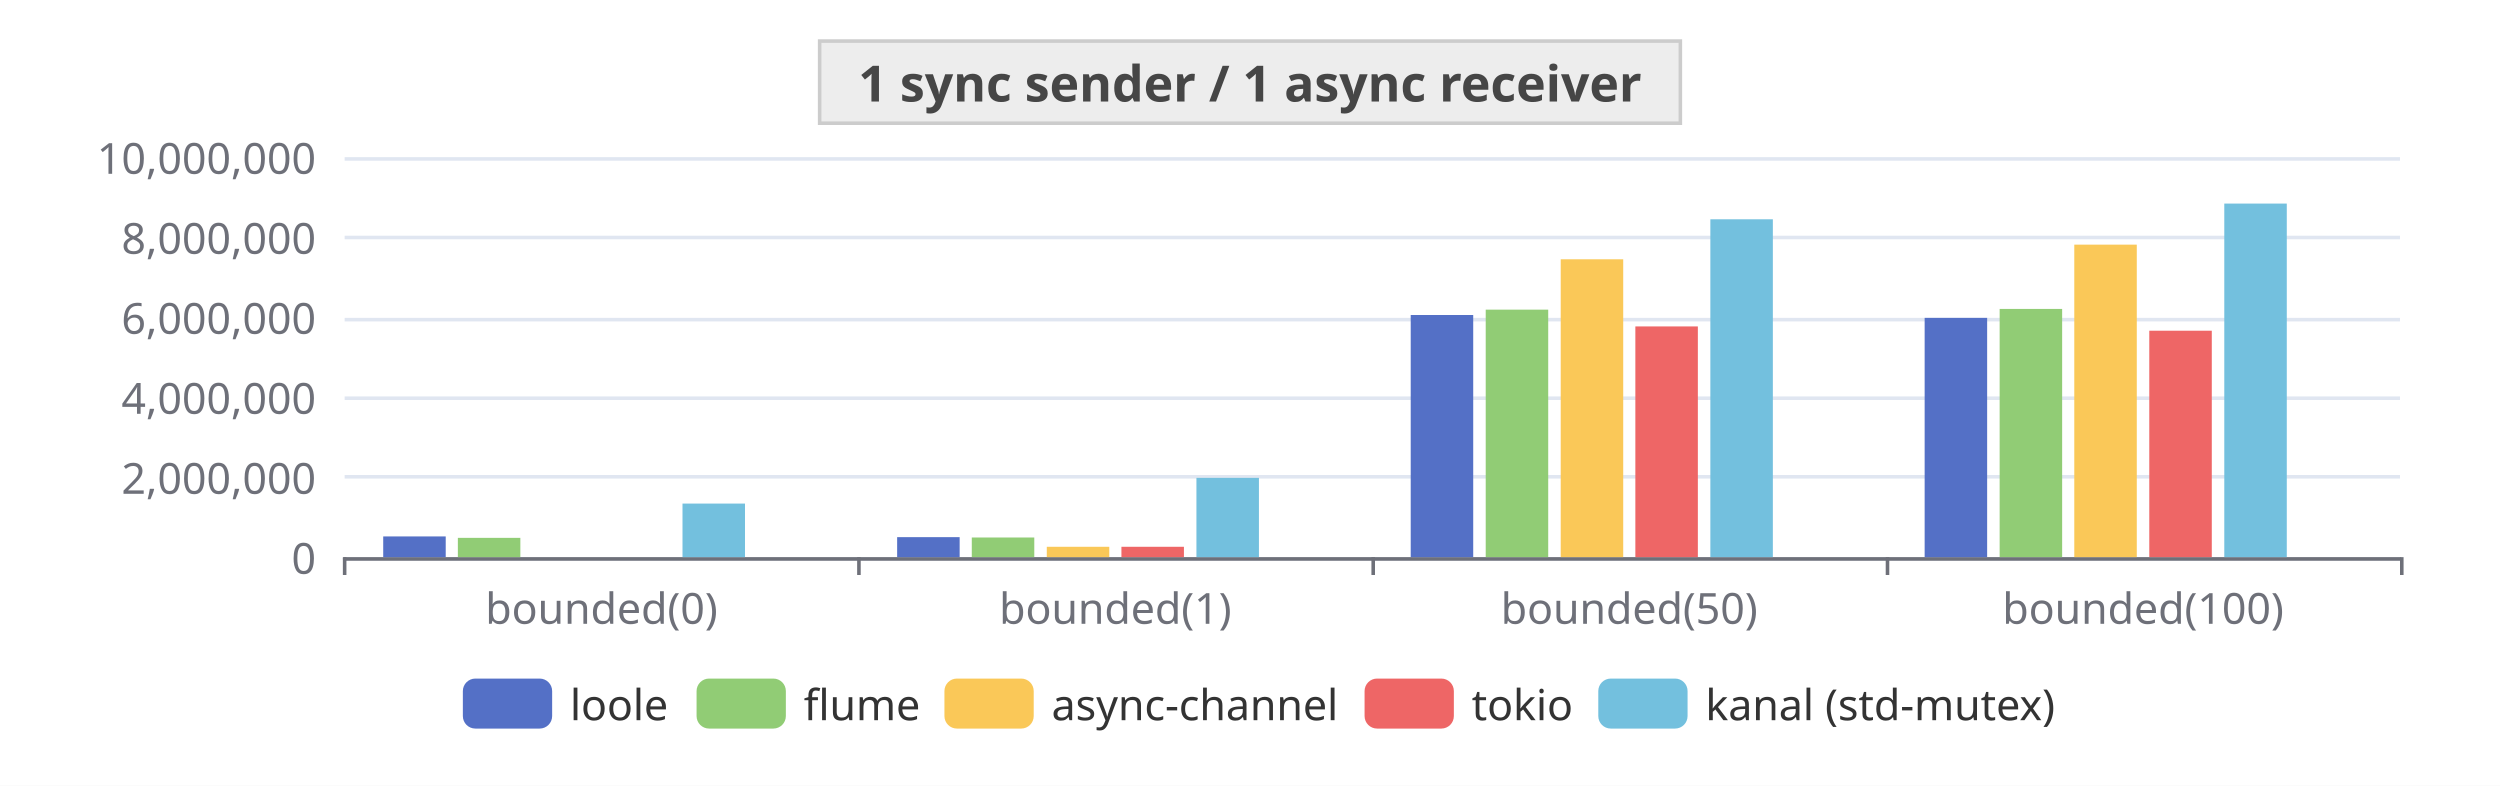
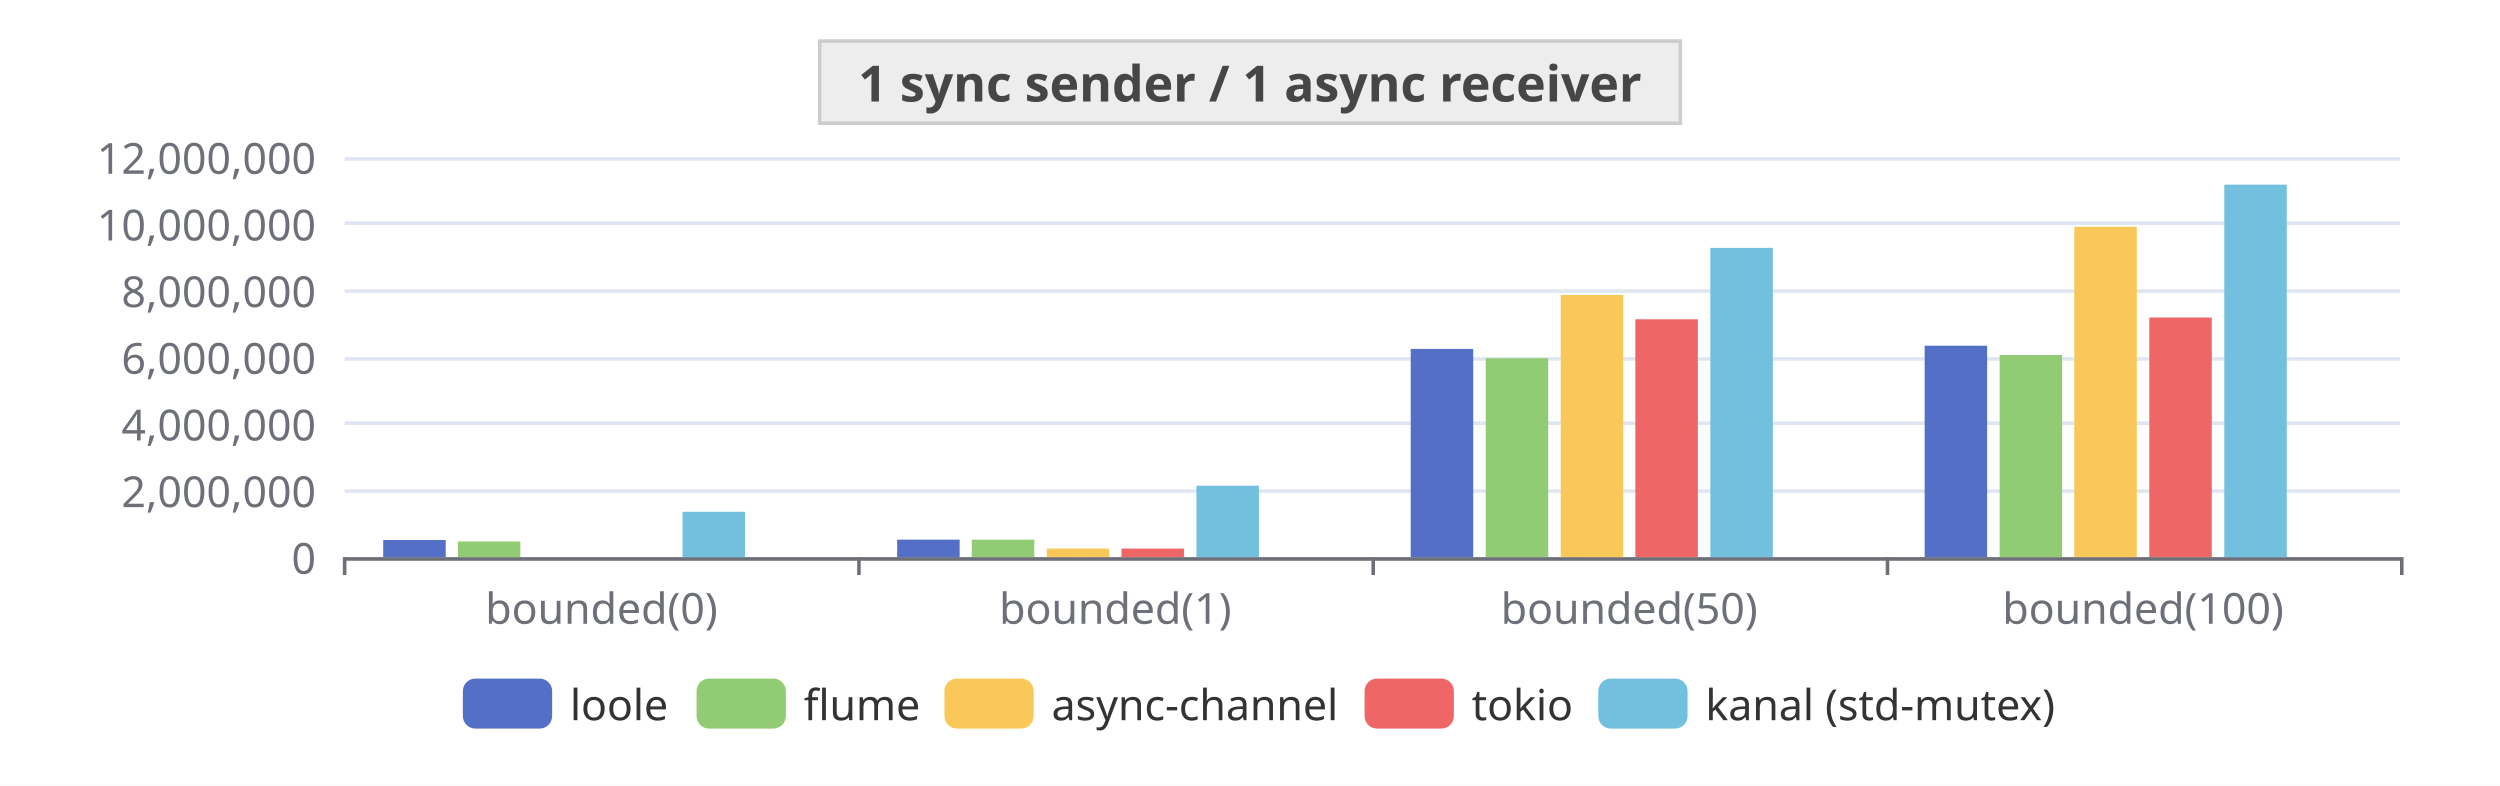
<svg xmlns="http://www.w3.org/2000/svg" width="700" height="220" version="1.1" baseProfile="full" viewBox="0 0 700 220">
  <rect width="700" height="220" x="0" y="0" id="0" fill="white" />
  <path d="M96.5 156.5L672 156.5" fill="none" stroke="#E0E6F1" />
-   <path d="M96.5 133.5L672 133.5" fill="none" stroke="#E0E6F1" />
-   <path d="M96.5 111.5L672 111.5" fill="none" stroke="#E0E6F1" />
-   <path d="M96.5 89.5L672 89.5" fill="none" stroke="#E0E6F1" />
-   <path d="M96.5 66.5L672 66.5" fill="none" stroke="#E0E6F1" />
+   <path d="M96.5 137.5L672 137.5" fill="none" stroke="#E0E6F1" />
+   <path d="M96.5 118.5L672 118.5" fill="none" stroke="#E0E6F1" />
+   <path d="M96.5 100.5L672 100.5" fill="none" stroke="#E0E6F1" />
+   <path d="M96.5 81.5L672 81.5" fill="none" stroke="#E0E6F1" />
+   <path d="M96.5 62.5L672 62.5" fill="none" stroke="#E0E6F1" />
  <path d="M96.5 44.5L672 44.5" fill="none" stroke="#E0E6F1" />
  <path d="M96.5 156.5L672 156.5" fill="none" stroke="#6E7079" stroke-linecap="round" />
  <path d="M96.5 156L96.5 161" fill="none" stroke="#6E7079" />
  <path d="M240.5 156L240.5 161" fill="none" stroke="#6E7079" />
  <path d="M384.5 156L384.5 161" fill="none" stroke="#6E7079" />
  <path d="M528.5 156L528.5 161" fill="none" stroke="#6E7079" />
  <path d="M672.5 156L672.5 161" fill="none" stroke="#6E7079" />
  <text dominant-baseline="central" text-anchor="end" style="font-size:12px;font-family:sans-serif;" transform="translate(88.48 156)" fill="#6E7079">0</text>
-   <text dominant-baseline="central" text-anchor="end" style="font-size:12px;font-family:sans-serif;" transform="translate(88.48 133.6)" fill="#6E7079">2,000,000</text>
-   <text dominant-baseline="central" text-anchor="end" style="font-size:12px;font-family:sans-serif;" transform="translate(88.48 111.2)" fill="#6E7079">4,000,000</text>
-   <text dominant-baseline="central" text-anchor="end" style="font-size:12px;font-family:sans-serif;" transform="translate(88.48 88.8)" fill="#6E7079">6,000,000</text>
-   <text dominant-baseline="central" text-anchor="end" style="font-size:12px;font-family:sans-serif;" transform="translate(88.48 66.4)" fill="#6E7079">8,000,000</text>
-   <text dominant-baseline="central" text-anchor="end" style="font-size:12px;font-family:sans-serif;" transform="translate(88.48 44)" fill="#6E7079">10,000,000</text>
+   <text dominant-baseline="central" text-anchor="end" style="font-size:12px;font-family:sans-serif;" transform="translate(88.48 137.3333)" fill="#6E7079">2,000,000</text>
+   <text dominant-baseline="central" text-anchor="end" style="font-size:12px;font-family:sans-serif;" transform="translate(88.48 118.6667)" fill="#6E7079">4,000,000</text>
+   <text dominant-baseline="central" text-anchor="end" style="font-size:12px;font-family:sans-serif;" transform="translate(88.48 100)" fill="#6E7079">6,000,000</text>
+   <text dominant-baseline="central" text-anchor="end" style="font-size:12px;font-family:sans-serif;" transform="translate(88.48 81.3333)" fill="#6E7079">8,000,000</text>
+   <text dominant-baseline="central" text-anchor="end" style="font-size:12px;font-family:sans-serif;" transform="translate(88.48 62.6667)" fill="#6E7079">10,000,000</text>
+   <text dominant-baseline="central" text-anchor="end" style="font-size:12px;font-family:sans-serif;" transform="translate(88.48 44)" fill="#6E7079">12,000,000</text>
  <text dominant-baseline="central" text-anchor="middle" style="font-size:12px;font-family:sans-serif;" y="6" transform="translate(168.42 164)" fill="#6E7079">bounded(0)</text>
  <text dominant-baseline="central" text-anchor="middle" style="font-size:12px;font-family:sans-serif;" y="6" transform="translate(312.3 164)" fill="#6E7079">bounded(1)</text>
  <text dominant-baseline="central" text-anchor="middle" style="font-size:12px;font-family:sans-serif;" y="6" transform="translate(456.18 164)" fill="#6E7079">bounded(50)</text>
  <text dominant-baseline="central" text-anchor="middle" style="font-size:12px;font-family:sans-serif;" y="6" transform="translate(600.06 164)" fill="#6E7079">bounded(100)</text>
-   <path d="M107.3 156l17.5 0l0 -5.8l-17.5 0Z" fill="#5470c6" />
-   <path d="M251.2 156l17.5 0l0 -5.6l-17.5 0Z" fill="#5470c6" />
-   <path d="M395 156l17.5 0l0 -67.8l-17.5 0Z" fill="#5470c6" />
-   <path d="M538.9 156l17.5 0l0 -67l-17.5 0Z" fill="#5470c6" />
-   <path d="M128.2 156l17.5 0l0 -5.4l-17.5 0Z" fill="#91cc75" />
-   <path d="M272.1 156l17.5 0l0 -5.5l-17.5 0Z" fill="#91cc75" />
-   <path d="M416 156l17.5 0l0 -69.3l-17.5 0Z" fill="#91cc75" />
-   <path d="M559.9 156l17.5 0l0 -69.5l-17.5 0Z" fill="#91cc75" />
+   <path d="M107.3 156l17.5 0l0 -4.8l-17.5 0Z" fill="#5470c6" />
+   <path d="M251.2 156l17.5 0l0 -4.9l-17.5 0Z" fill="#5470c6" />
+   <path d="M395 156l17.5 0l0 -58.3l-17.5 0Z" fill="#5470c6" />
+   <path d="M538.9 156l17.5 0l0 -59.2l-17.5 0Z" fill="#5470c6" />
+   <path d="M128.2 156l17.5 0l0 -4.4l-17.5 0Z" fill="#91cc75" />
+   <path d="M272.1 156l17.5 0l0 -4.9l-17.5 0Z" fill="#91cc75" />
+   <path d="M416 156l17.5 0l0 -55.7l-17.5 0Z" fill="#91cc75" />
+   <path d="M559.9 156l17.5 0l0 -56.6l-17.5 0Z" fill="#91cc75" />
  <path d="M149.2 156l17.5 0l0 0l-17.5 0Z" fill="#fac858" />
-   <path d="M293.1 156l17.5 0l0 -2.9l-17.5 0Z" fill="#fac858" />
-   <path d="M437 156l17.5 0l0 -83.4l-17.5 0Z" fill="#fac858" />
-   <path d="M580.8 156l17.5 0l0 -87.5l-17.5 0Z" fill="#fac858" />
+   <path d="M293.1 156l17.5 0l0 -2.4l-17.5 0Z" fill="#fac858" />
+   <path d="M437 156l17.5 0l0 -73.4l-17.5 0Z" fill="#fac858" />
+   <path d="M580.8 156l17.5 0l0 -92.5l-17.5 0Z" fill="#fac858" />
  <path d="M170.2 156l17.5 0l0 0l-17.5 0Z" fill="#ee6666" />
-   <path d="M314 156l17.5 0l0 -2.9l-17.5 0Z" fill="#ee6666" />
-   <path d="M457.9 156l17.5 0l0 -64.6l-17.5 0Z" fill="#ee6666" />
-   <path d="M601.8 156l17.5 0l0 -63.4l-17.5 0Z" fill="#ee6666" />
-   <path d="M191.1 156l17.5 0l0 -15l-17.5 0Z" fill="#73c0de" />
-   <path d="M335 156l17.5 0l0 -22.2l-17.5 0Z" fill="#73c0de" />
-   <path d="M478.9 156l17.5 0l0 -94.6l-17.5 0Z" fill="#73c0de" />
-   <path d="M622.8 156l17.5 0l0 -99l-17.5 0Z" fill="#73c0de" />
+   <path d="M314 156l17.5 0l0 -2.4l-17.5 0Z" fill="#ee6666" />
+   <path d="M457.9 156l17.5 0l0 -66.6l-17.5 0Z" fill="#ee6666" />
+   <path d="M601.8 156l17.5 0l0 -67.1l-17.5 0Z" fill="#ee6666" />
+   <path d="M191.1 156l17.5 0l0 -12.7l-17.5 0Z" fill="#73c0de" />
+   <path d="M335 156l17.5 0l0 -20l-17.5 0Z" fill="#73c0de" />
+   <path d="M478.9 156l17.5 0l0 -86.6l-17.5 0Z" fill="#73c0de" />
+   <path d="M622.8 156l17.5 0l0 -104.3l-17.5 0Z" fill="#73c0de" />
  <path d="M212.1 156l17.5 0l0 0l-17.5 0Z" fill="#3ba272" />
  <path d="M356 156l17.5 0l0 0l-17.5 0Z" fill="#3ba272" />
  <path d="M499.9 156l17.5 0l0 0l-17.5 0Z" fill="#3ba272" />
  <path d="M643.7 156l17.5 0l0 0l-17.5 0Z" fill="#3ba272" />
  <path d="M-5 -5l450.8 0l0 24l-450.8 0Z" transform="translate(129.6 190)" fill="rgb(0,0,0)" fill-opacity="0" stroke="#ccc" stroke-width="0" />
  <path d="M3.5 0L21.5 0A3.5 3.5 0 0 1 25 3.5L25 10.5A3.5 3.5 0 0 1 21.5 14L3.5 14A3.5 3.5 0 0 1 0 10.5L0 3.5A3.5 3.5 0 0 1 3.5 0" transform="translate(129.6 190)" fill="#5470c6" />
  <text dominant-baseline="central" text-anchor="start" style="font-size:12px;font-family:sans-serif;" x="30" y="7" transform="translate(129.6 190)" fill="#333">loole</text>
  <path d="M3.5 0L21.5 0A3.5 3.5 0 0 1 25 3.5L25 10.5A3.5 3.5 0 0 1 21.5 14L3.5 14A3.5 3.5 0 0 1 0 10.5L0 3.5A3.5 3.5 0 0 1 3.5 0" transform="translate(195.04 190)" fill="#91cc75" />
  <text dominant-baseline="central" text-anchor="start" style="font-size:12px;font-family:sans-serif;" x="30" y="7" transform="translate(195.04 190)" fill="#333">flume</text>
  <path d="M3.5 0L21.5 0A3.5 3.5 0 0 1 25 3.5L25 10.5A3.5 3.5 0 0 1 21.5 14L3.5 14A3.5 3.5 0 0 1 0 10.5L0 3.5A3.5 3.5 0 0 1 3.5 0" transform="translate(264.44 190)" fill="#fac858" />
  <text dominant-baseline="central" text-anchor="start" style="font-size:12px;font-family:sans-serif;" x="30" y="7" transform="translate(264.44 190)" fill="#333">async-channel</text>
  <path d="M3.5 0L21.5 0A3.5 3.5 0 0 1 25 3.5L25 10.5A3.5 3.5 0 0 1 21.5 14L3.5 14A3.5 3.5 0 0 1 0 10.5L0 3.5A3.5 3.5 0 0 1 3.5 0" transform="translate(382.08 190)" fill="#ee6666" />
  <text dominant-baseline="central" text-anchor="start" style="font-size:12px;font-family:sans-serif;" x="30" y="7" transform="translate(382.08 190)" fill="#333">tokio</text>
  <path d="M3.5 0L21.5 0A3.5 3.5 0 0 1 25 3.5L25 10.5A3.5 3.5 0 0 1 21.5 14L3.5 14A3.5 3.5 0 0 1 0 10.5L0 3.5A3.5 3.5 0 0 1 3.5 0" transform="translate(447.52 190)" fill="#73c0de" />
  <text dominant-baseline="central" text-anchor="start" style="font-size:12px;font-family:sans-serif;" xml:space="preserve" x="30" y="7" transform="translate(447.52 190)" fill="#333">kanal (std-mutex)</text>
  <path d="M-120.5 -4.5l241 0l0 23l-241 0Z" transform="translate(350 16)" fill="#ddd8" stroke="#ccc" />
  <text dominant-baseline="central" text-anchor="middle" style="font-size:14px;font-family:sans-serif;font-weight:bold;" xml:space="preserve" y="7" transform="translate(350 16)" fill="#464646">1 sync sender / 1 async receiver</text>
</svg>
